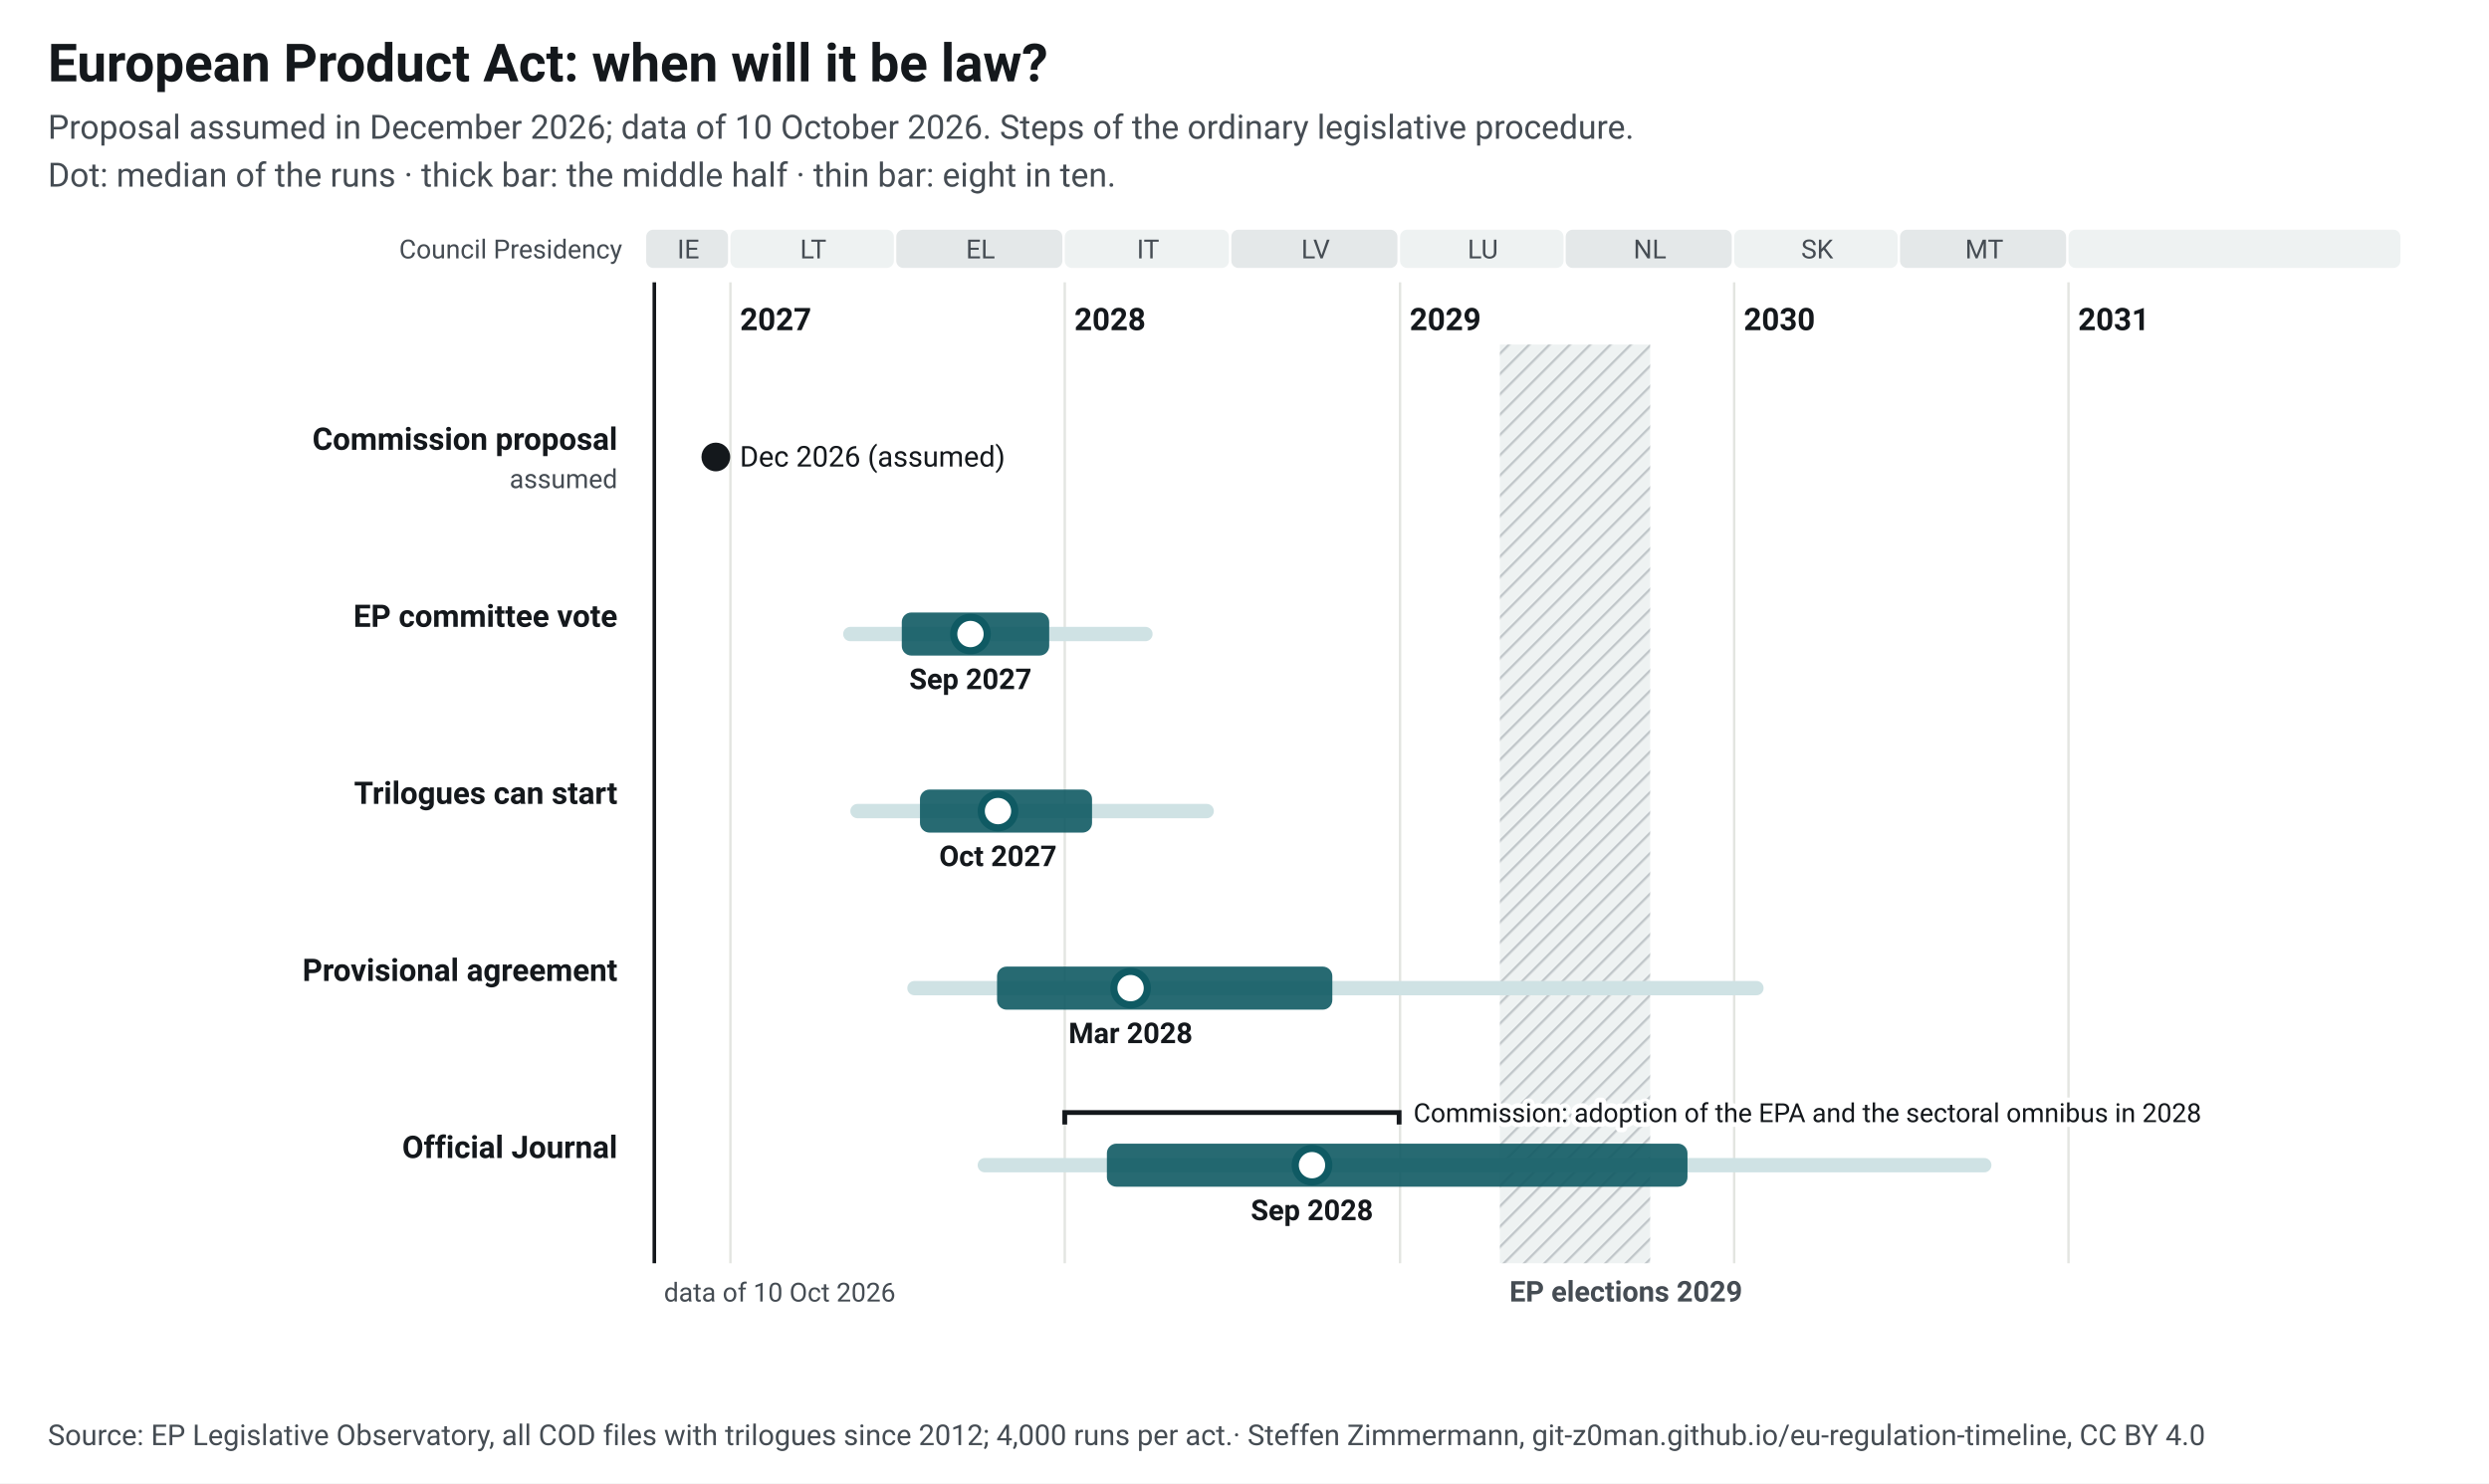
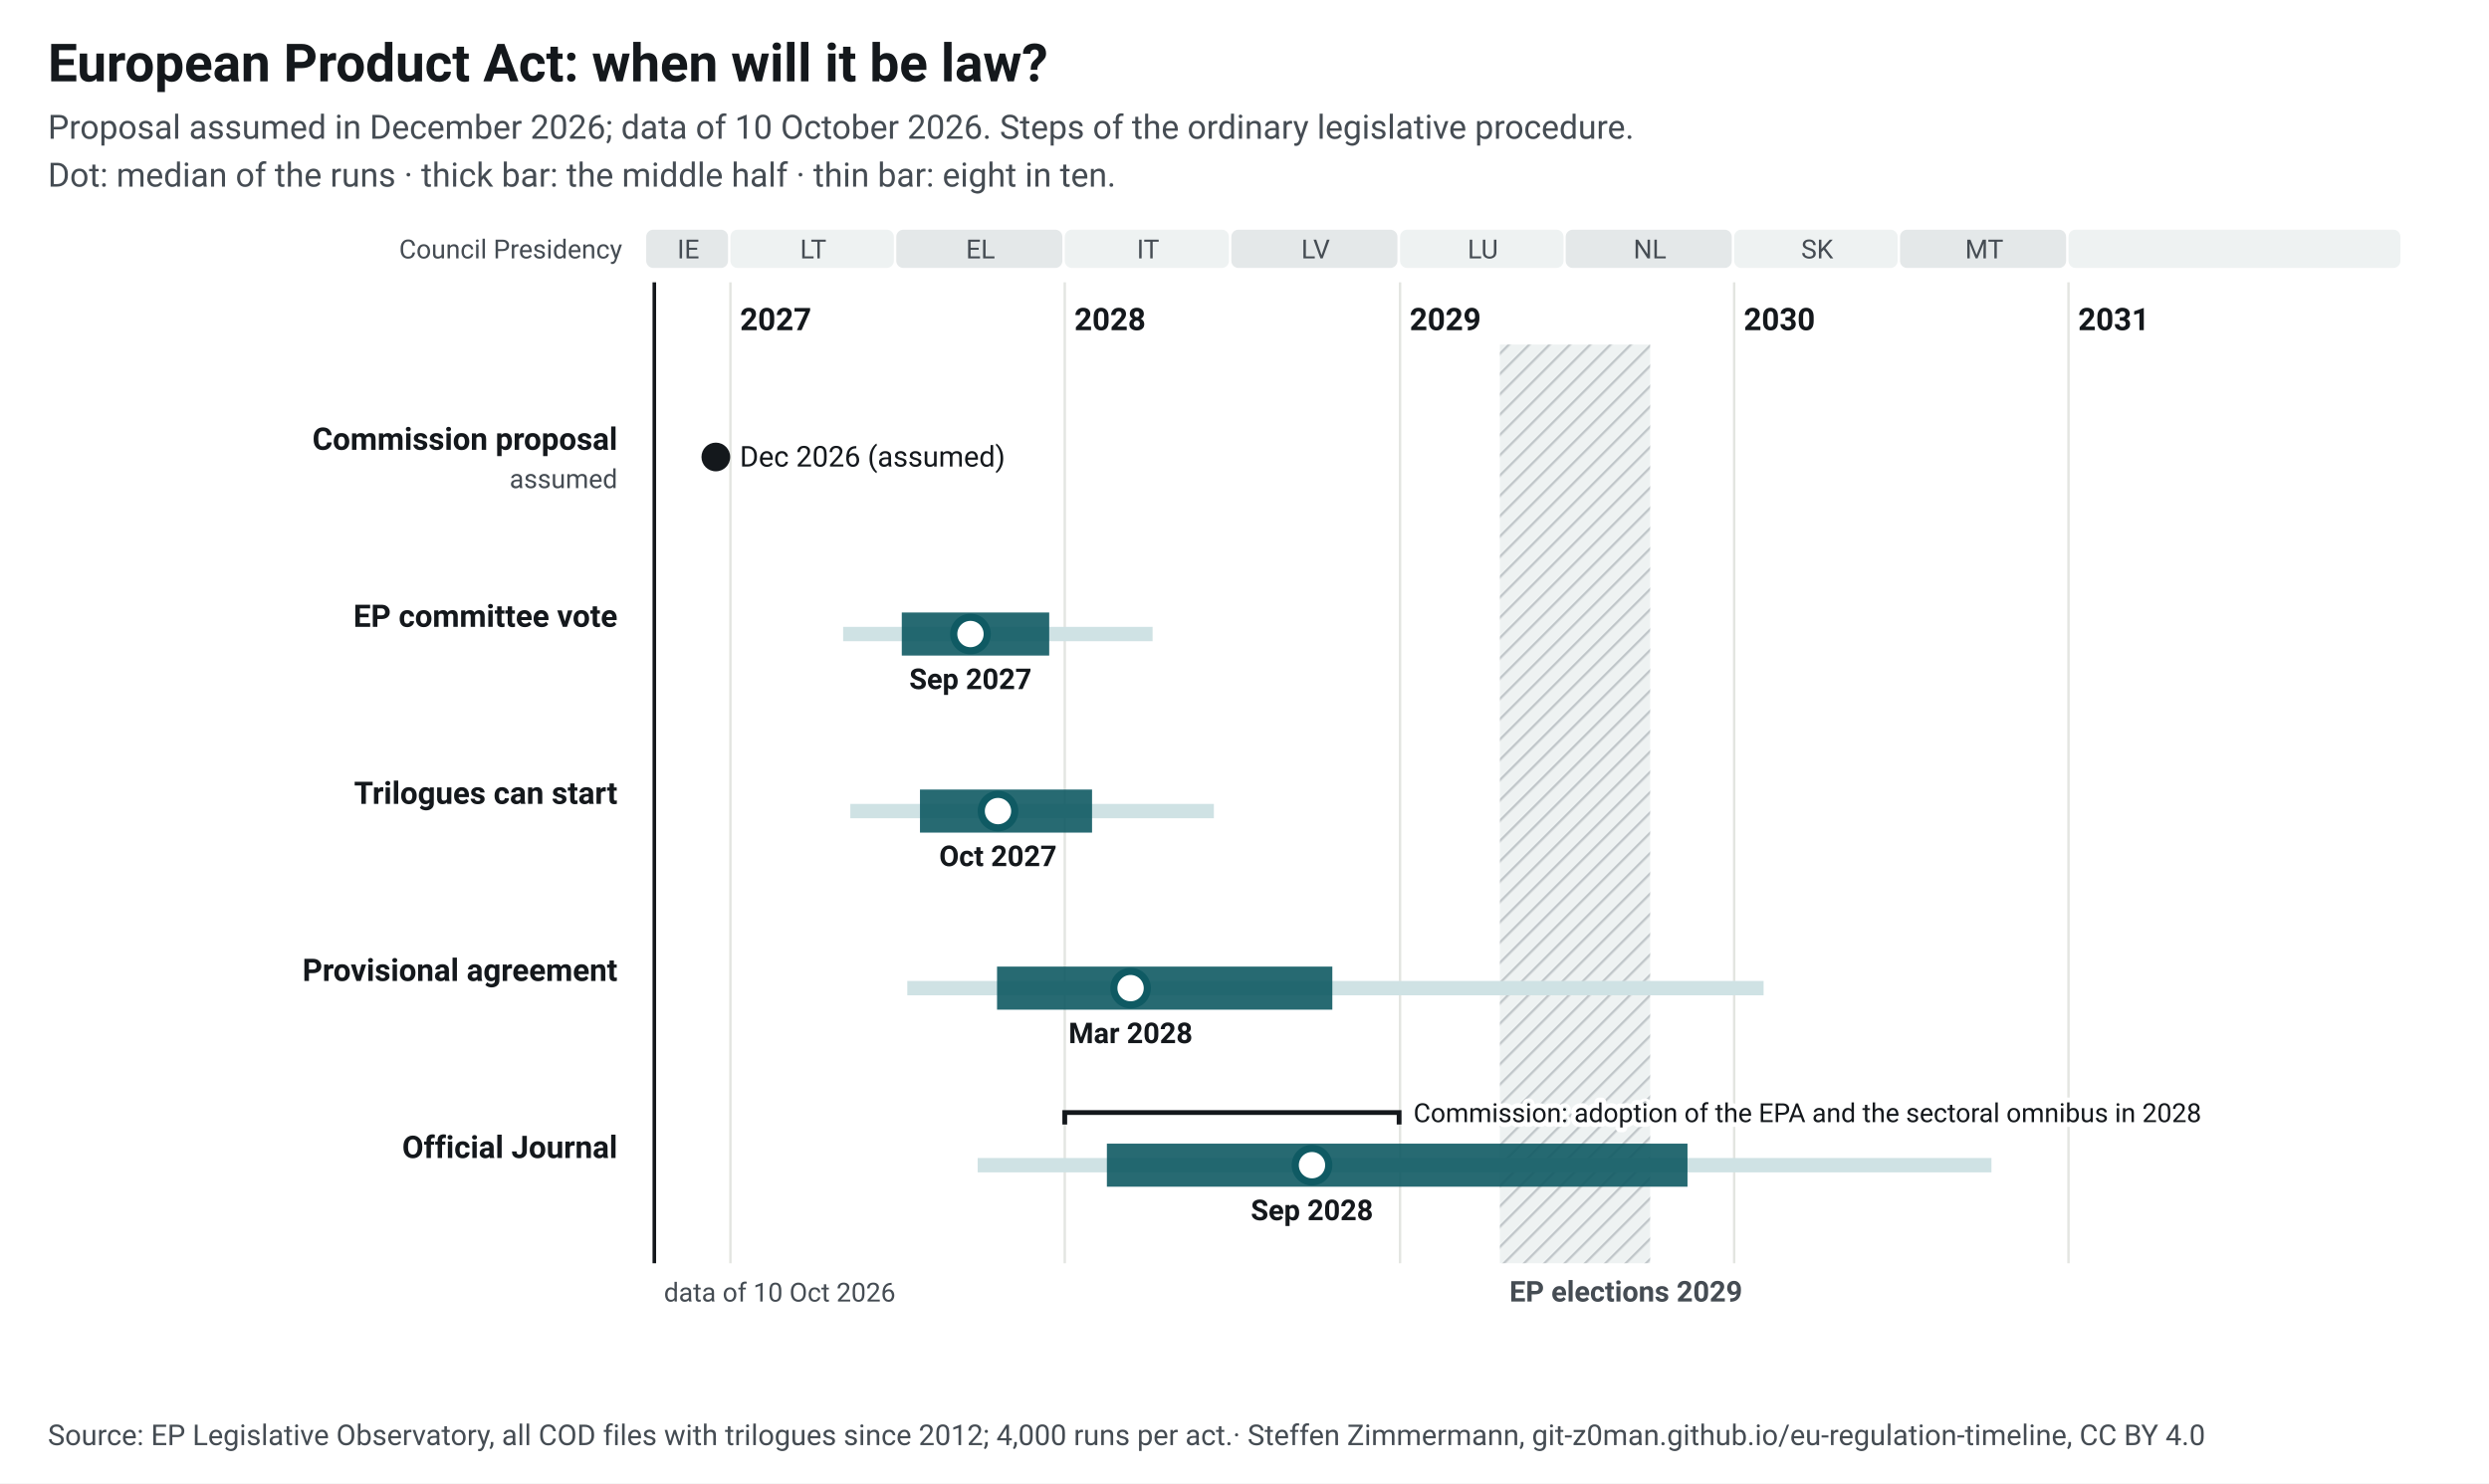
<svg xmlns="http://www.w3.org/2000/svg" width="1040" height="620" viewBox="0 0 1040 620" font-family="&quot;Source Sans 3&quot;, system-ui, -apple-system, Segoe UI, Roboto, Arial, sans-serif" font-size="13">
  <style>.ink{fill:#14181c}.mu{fill:#454c53}.gr{stroke:#e3e5e1;stroke-width:1}.pa{fill:#eef2f2}.pb{fill:#e4e8e9}.hb{fill:#eef2f2}.hl{stroke:#c3c9cc}.wt{fill:#454c53}.pt{fill:#14181c;paint-order:stroke;stroke:#fff;stroke-width:4px;stroke-linejoin:round}.pl{stroke:#14181c}.td{stroke:#14181c;stroke-width:1.5}.b50{fill:#0f5a63;opacity:.9}.b80{fill:#cfe2e4}.med{fill:#fff;stroke:#0f5a63}.fx{fill:#14181c}.c1{stroke:#0f5a63}.c2{stroke:#454c53;stroke-dasharray:7 4}a text{fill:#0f5a63}.nl-pending{fill:#0f5a63}.nl-adopted{fill:#5b646b}.nl-plan{fill:#fff;stroke:#14181c}.nl-open{fill:none;stroke:#14181c}.nl-q{fill:#14181c}.nl-row{stroke:#e3e5e1;stroke-width:.6}.nl-g-announced{fill:#f1f2f3}.nl-g-pending{fill:#e3eeef}.nl-g-adopted{fill:#eef2f2}</style>
  <rect width="1040" height="620" fill="#fff" />
  <text x="20" y="34" font-size="22" font-weight="700" class="ink">European Product Act: when will it be law?</text>
  <text x="20" y="58" font-size="14" class="mu">Proposal assumed in December 2026; data of 10 October 2026. Steps of the ordinary legislative procedure.</text>
  <text x="20" y="78" font-size="14" class="mu">Dot: median of the runs · thick bar: the middle half · thin bar: eight in ten.</text>
  <g transform="translate(20,92)">
    <defs>
      <pattern id="hatch" width="6" height="6" patternUnits="userSpaceOnUse" patternTransform="rotate(45)">
        <rect width="6" height="6" class="hb" />
        <line x1="0" y1="0" x2="0" y2="6" class="hl" stroke-width="2" />
      </pattern>
    </defs>
    <rect x="250.0" y="4" width="34.2" height="16" rx="3" class="pb" data-tip="Council Presidency: IE, Jul 2026 to Dec 2026" />
    <text x="267.6" y="16" text-anchor="middle" font-size="11" class="mu">IE</text>
    <rect x="285.2" y="4" width="68.3" height="16" rx="3" class="pa" data-tip="Council Presidency: LT, Jan 2027 to Jun 2027" />
    <text x="319.8" y="16" text-anchor="middle" font-size="11" class="mu">LT</text>
    <rect x="354.5" y="4" width="69.4" height="16" rx="3" class="pb" data-tip="Council Presidency: EL, Jul 2027 to Dec 2027" />
    <text x="389.7" y="16" text-anchor="middle" font-size="11" class="mu">EL</text>
    <rect x="424.9" y="4" width="68.6" height="16" rx="3" class="pa" data-tip="Council Presidency: IT, Jan 2028 to Jun 2028" />
    <text x="459.7" y="16" text-anchor="middle" font-size="11" class="mu">IT</text>
    <rect x="494.5" y="4" width="69.4" height="16" rx="3" class="pb" data-tip="Council Presidency: LV, Jul 2028 to Dec 2028" />
    <text x="529.7" y="16" text-anchor="middle" font-size="11" class="mu">LV</text>
    <rect x="565.0" y="4" width="68.3" height="16" rx="3" class="pa" data-tip="Council Presidency: LU, Jan 2029 to Jun 2029" />
    <text x="599.6" y="16" text-anchor="middle" font-size="11" class="mu">LU</text>
    <rect x="634.2" y="4" width="69.4" height="16" rx="3" class="pb" data-tip="Council Presidency: NL, Jul 2029 to Dec 2029" />
    <text x="669.4" y="16" text-anchor="middle" font-size="11" class="mu">NL</text>
    <rect x="704.6" y="4" width="68.3" height="16" rx="3" class="pa" data-tip="Council Presidency: SK, Jan 2030 to Jun 2030" />
    <text x="739.3" y="16" text-anchor="middle" font-size="11" class="mu">SK</text>
    <rect x="773.9" y="4" width="69.4" height="16" rx="3" class="pb" data-tip="Council Presidency: MT, Jul 2030 to Dec 2030" />
    <text x="809.1" y="16" text-anchor="middle" font-size="11" class="mu">MT</text>
    <rect x="844.3" y="4" width="138.7" height="16" rx="3" class="pa" data-tip="Council Presidency: not decided, Jan 2031 to Dec 2031" />
    <text x="914.2" y="16" text-anchor="middle" font-size="11" class="mu" />
    <line x1="285.2" y1="26" x2="285.2" y2="436" class="gr" />
    <text x="289.2" y="46" font-weight="600" class="ink">2027</text>
    <line x1="424.9" y1="26" x2="424.9" y2="436" class="gr" />
    <text x="428.9" y="46" font-weight="600" class="ink">2028</text>
    <line x1="565.0" y1="26" x2="565.0" y2="436" class="gr" />
    <text x="569.0" y="46" font-weight="600" class="ink">2029</text>
    <line x1="704.6" y1="26" x2="704.6" y2="436" class="gr" />
    <text x="708.6" y="46" font-weight="600" class="ink">2030</text>
    <line x1="844.3" y1="26" x2="844.3" y2="436" class="gr" />
    <text x="848.3" y="46" font-weight="600" class="ink">2031</text>
    <rect x="606.7" y="52" width="62.8" height="384" fill="url(#hatch)" data-tip="European elections 2029: Parliament does no legislative work from its last session in April until the new committees vote again in October (assumption, as in 2024; the dates are not set yet)." />
    <text x="610.7" y="452" font-size="12" font-weight="600" class="wt">EP elections 2029</text>
    <text x="240" y="16" text-anchor="end" font-size="11" class="mu">Council Presidency</text>
    <line x1="253.4" y1="26" x2="253.4" y2="436" class="td" />
    <text x="257.4" y="452" font-size="11" class="mu">data of 10 Oct 2026</text>
    <text x="238" y="96.0" text-anchor="end" font-weight="600" class="ink lnk">Commission proposal</text>
    <text x="238" y="112.0" text-anchor="end" font-size="11" class="mu">assumed</text>
    <circle cx="279.1" cy="99.0" r="6" class="fx" data-tip="Commission proposal: 16 Dec 2026" />
    <text x="289.1" y="103.0" font-size="12" class="ink">Dec 2026 (assumed)</text>
    <text x="238" y="170.0" text-anchor="end" font-weight="600" class="ink lnk">EP committee vote</text>
-     <rect x="332.3" y="170.0" width="129.3" height="6" rx="3" class="b80" data-tip="EP committee vote: median Sep 2027; half of the runs Jul 2027 to Dec 2027; eight in ten May 2027 to Apr 2028" />
-     <rect x="356.8" y="164.0" width="61.6" height="18" rx="4" class="b50" data-tip="EP committee vote: median Sep 2027; half of the runs Jul 2027 to Dec 2027; eight in ten May 2027 to Apr 2028" />
+     <rect x="332.3" y="170.0" width="129.3" height="6" class="b80" data-tip="EP committee vote: median Sep 2027; half of the runs Jul 2027 to Dec 2027; eight in ten May 2027 to Apr 2028" />
+     <rect x="356.8" y="164.0" width="61.6" height="18" class="b50" data-tip="EP committee vote: median Sep 2027; half of the runs Jul 2027 to Dec 2027; eight in ten May 2027 to Apr 2028" />
    <circle cx="385.5" cy="173.0" r="7" class="med" stroke-width="3" data-tip="EP committee vote: median Sep 2027; half of the runs Jul 2027 to Dec 2027; eight in ten May 2027 to Apr 2028" />
    <text x="385.5" y="196.0" text-anchor="middle" font-size="12" font-weight="600" class="ink">Sep 2027</text>
    <text x="238" y="244.0" text-anchor="end" font-weight="600" class="ink lnk">Trilogues can start</text>
-     <rect x="335.3" y="244.0" width="151.9" height="6" rx="3" class="b80" data-tip="Trilogues can start: median Oct 2027; half of the runs Jul 2027 to Jan 2028; eight in ten May 2027 to Jun 2028" />
-     <rect x="364.4" y="238.0" width="71.9" height="18" rx="4" class="b50" data-tip="Trilogues can start: median Oct 2027; half of the runs Jul 2027 to Jan 2028; eight in ten May 2027 to Jun 2028" />
+     <rect x="335.3" y="244.0" width="151.9" height="6" class="b80" data-tip="Trilogues can start: median Oct 2027; half of the runs Jul 2027 to Jan 2028; eight in ten May 2027 to Jun 2028" />
+     <rect x="364.4" y="238.0" width="71.9" height="18" class="b50" data-tip="Trilogues can start: median Oct 2027; half of the runs Jul 2027 to Jan 2028; eight in ten May 2027 to Jun 2028" />
    <circle cx="397.0" cy="247.0" r="7" class="med" stroke-width="3" data-tip="Trilogues can start: median Oct 2027; half of the runs Jul 2027 to Jan 2028; eight in ten May 2027 to Jun 2028" />
    <text x="397.0" y="270.0" text-anchor="middle" font-size="12" font-weight="600" class="ink">Oct 2027</text>
    <text x="238" y="318.0" text-anchor="end" font-weight="600" class="ink lnk">Provisional agreement</text>
-     <rect x="359.1" y="318.0" width="357.8" height="6" rx="3" class="b80" data-tip="Provisional agreement: median Mar 2028; half of the runs Oct 2027 to Oct 2028; eight in ten Jul 2027 to Feb 2030" />
-     <rect x="396.6" y="312.0" width="140.1" height="18" rx="4" class="b50" data-tip="Provisional agreement: median Mar 2028; half of the runs Oct 2027 to Oct 2028; eight in ten Jul 2027 to Feb 2030" />
+     <rect x="359.1" y="318.0" width="357.8" height="6" class="b80" data-tip="Provisional agreement: median Mar 2028; half of the runs Oct 2027 to Oct 2028; eight in ten Jul 2027 to Feb 2030" />
+     <rect x="396.6" y="312.0" width="140.1" height="18" class="b50" data-tip="Provisional agreement: median Mar 2028; half of the runs Oct 2027 to Oct 2028; eight in ten Jul 2027 to Feb 2030" />
    <circle cx="452.4" cy="321.0" r="7" class="med" stroke-width="3" data-tip="Provisional agreement: median Mar 2028; half of the runs Oct 2027 to Oct 2028; eight in ten Jul 2027 to Feb 2030" />
    <text x="452.4" y="344.0" text-anchor="middle" font-size="12" font-weight="600" class="ink">Mar 2028</text>
    <text x="238" y="392.0" text-anchor="end" font-weight="600" class="ink lnk">Official Journal</text>
-     <rect x="388.5" y="392.0" width="423.6" height="6" rx="3" class="b80" data-tip="Official Journal: median Sep 2028; half of the runs Feb 2028 to Nov 2029; eight in ten Sep 2027 to Oct 2030" />
-     <rect x="442.5" y="386.0" width="242.6" height="18" rx="4" class="b50" data-tip="Official Journal: median Sep 2028; half of the runs Feb 2028 to Nov 2029; eight in ten Sep 2027 to Oct 2030" />
+     <rect x="388.5" y="392.0" width="423.6" height="6" class="b80" data-tip="Official Journal: median Sep 2028; half of the runs Feb 2028 to Nov 2029; eight in ten Sep 2027 to Oct 2030" />
+     <rect x="442.5" y="386.0" width="242.6" height="18" class="b50" data-tip="Official Journal: median Sep 2028; half of the runs Feb 2028 to Nov 2029; eight in ten Sep 2027 to Oct 2030" />
    <circle cx="528.2" cy="395.0" r="7" class="med" stroke-width="3" data-tip="Official Journal: median Sep 2028; half of the runs Feb 2028 to Nov 2029; eight in ten Sep 2027 to Oct 2030" />
    <text x="528.2" y="418.0" text-anchor="middle" font-size="12" font-weight="600" class="ink">Sep 2028</text>
    <path d="M424.9,378.0 V373.0 H564.6 V378.0" fill="none" class="pl" stroke-width="2" data-tip="Commission: adoption of the EPA and the sectoral omnibus in 2028" />
    <text x="570.6" y="377.0" font-size="11" class="pt">Commission: adoption of the EPA and the sectoral omnibus in 2028</text>
  </g>
  <text x="20" y="604" font-size="12" class="mu">Source: EP Legislative Observatory, all COD files with trilogues since 2012; 4,000 runs per act.<tspan> · Steffen Zimmermann, git-z0man.github.io/eu-regulation-timeline, CC BY 4.0</tspan>
  </text>
</svg>
